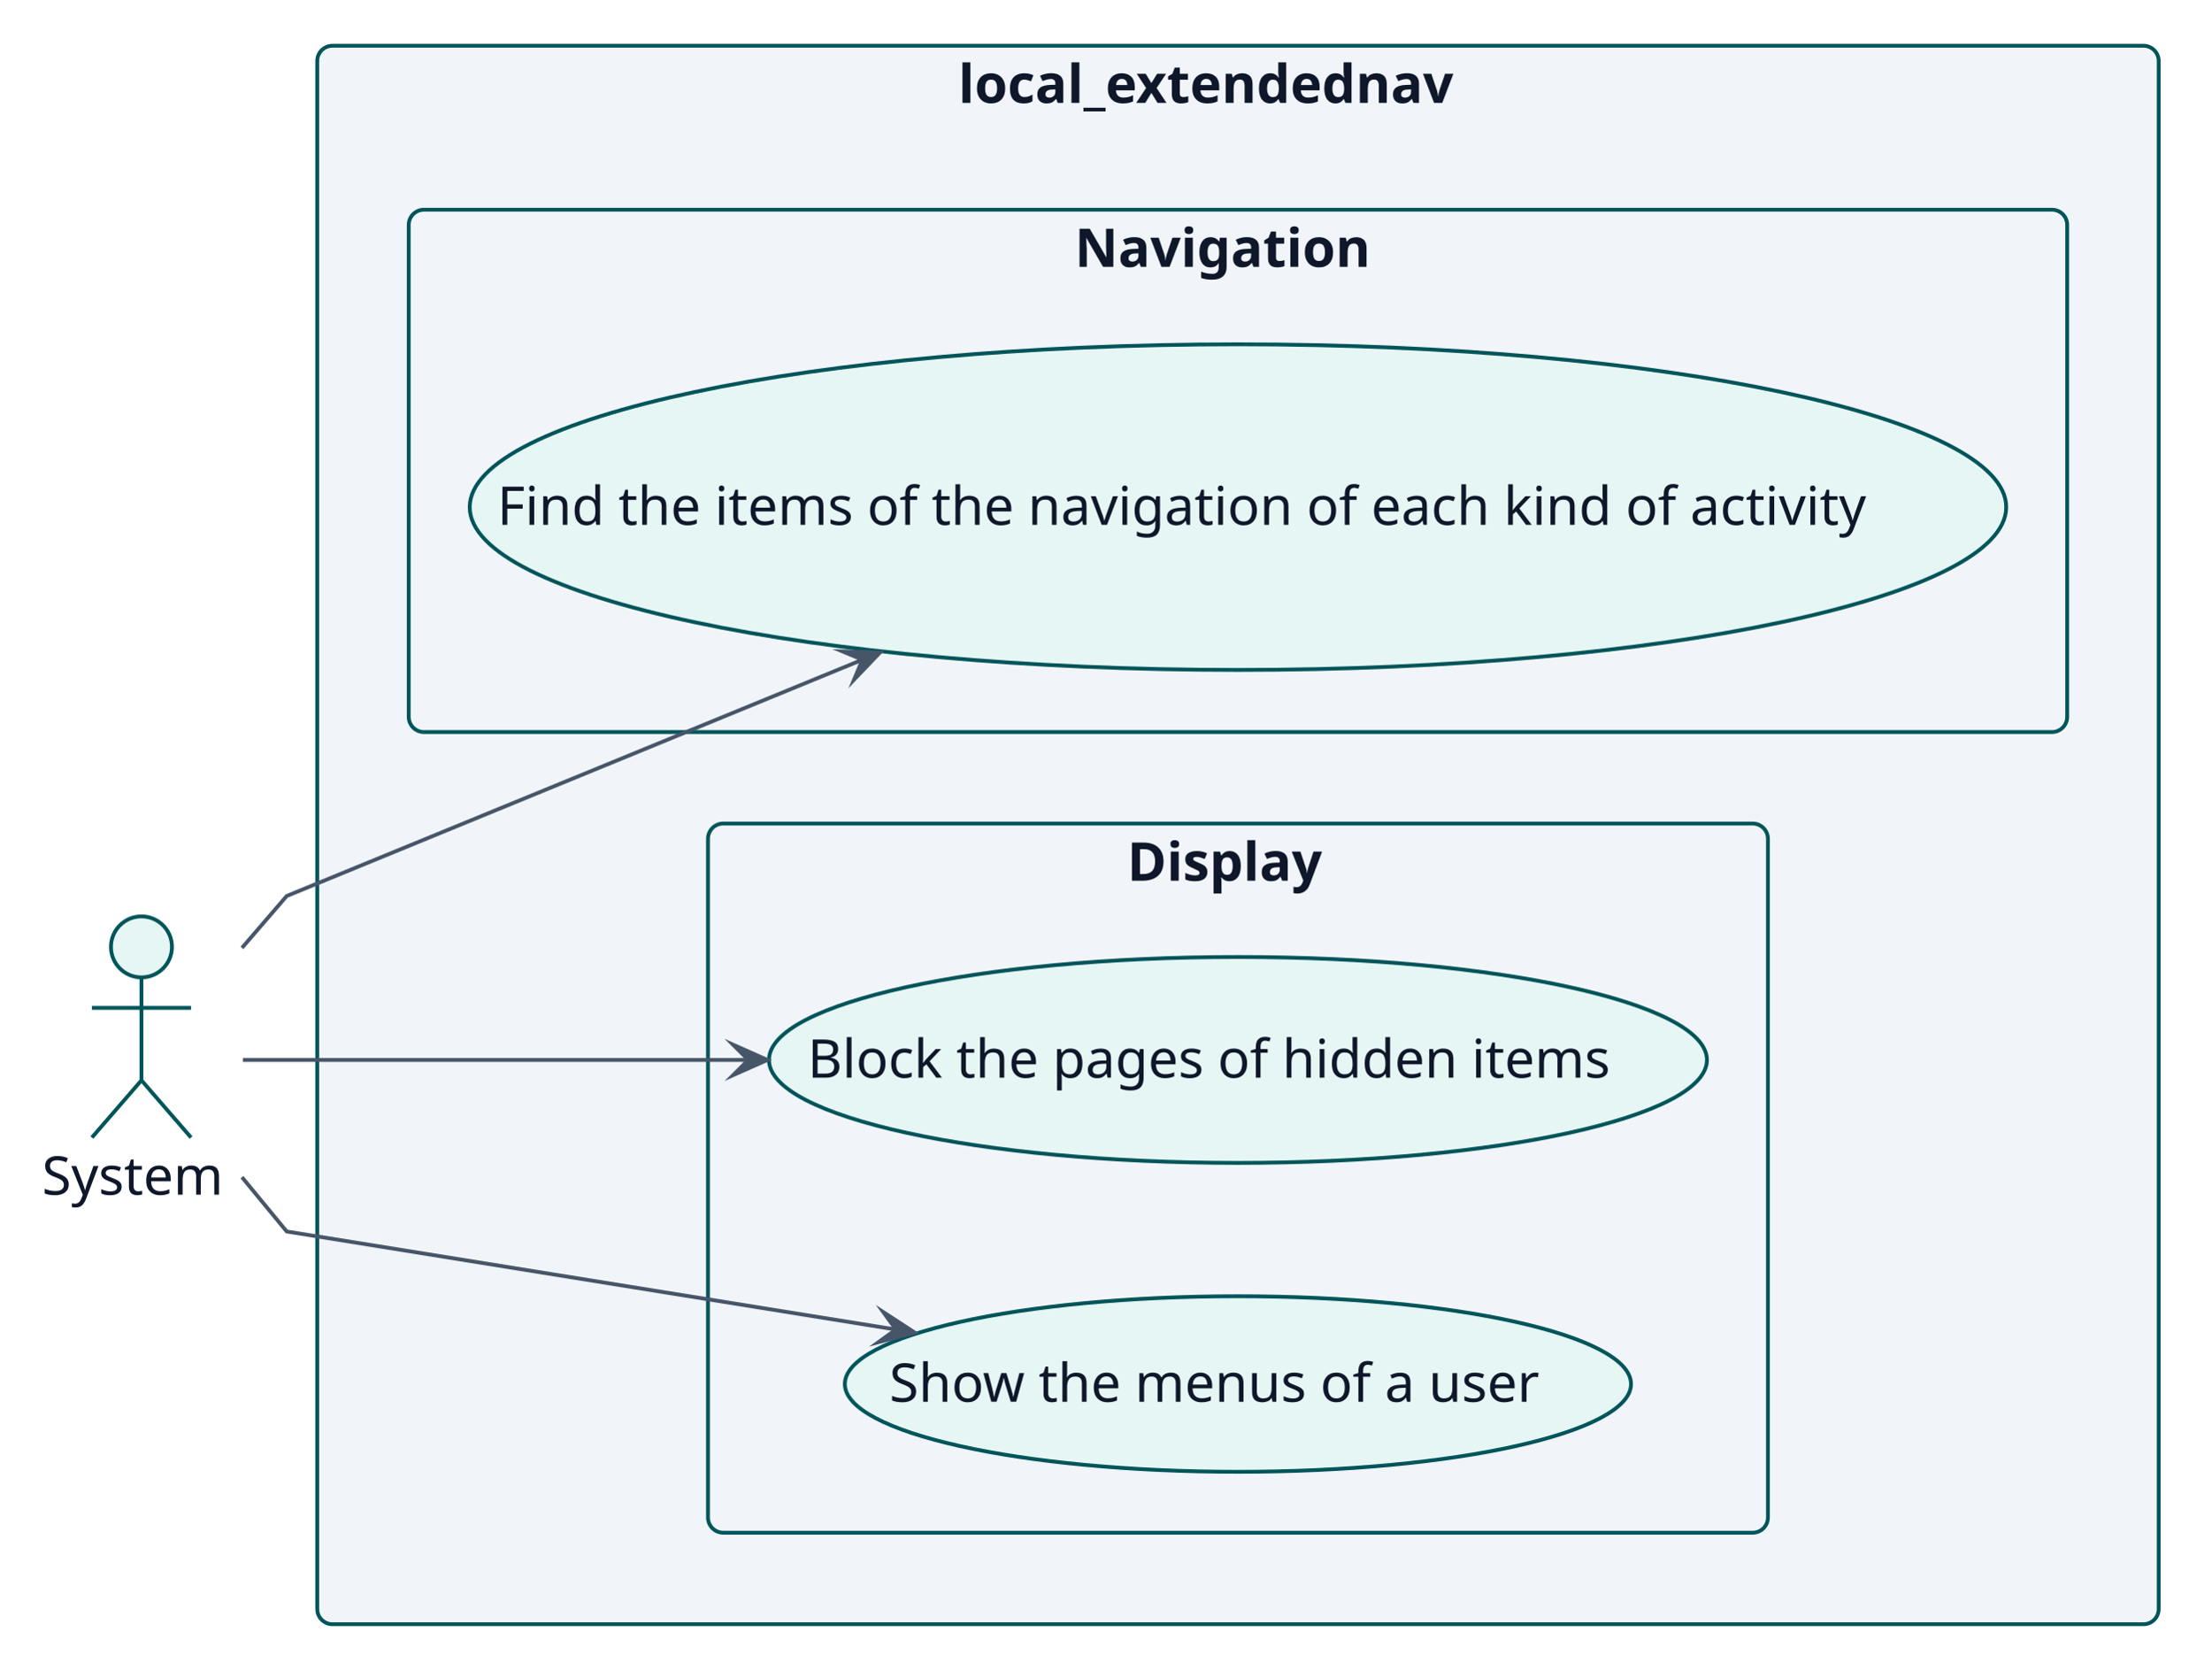
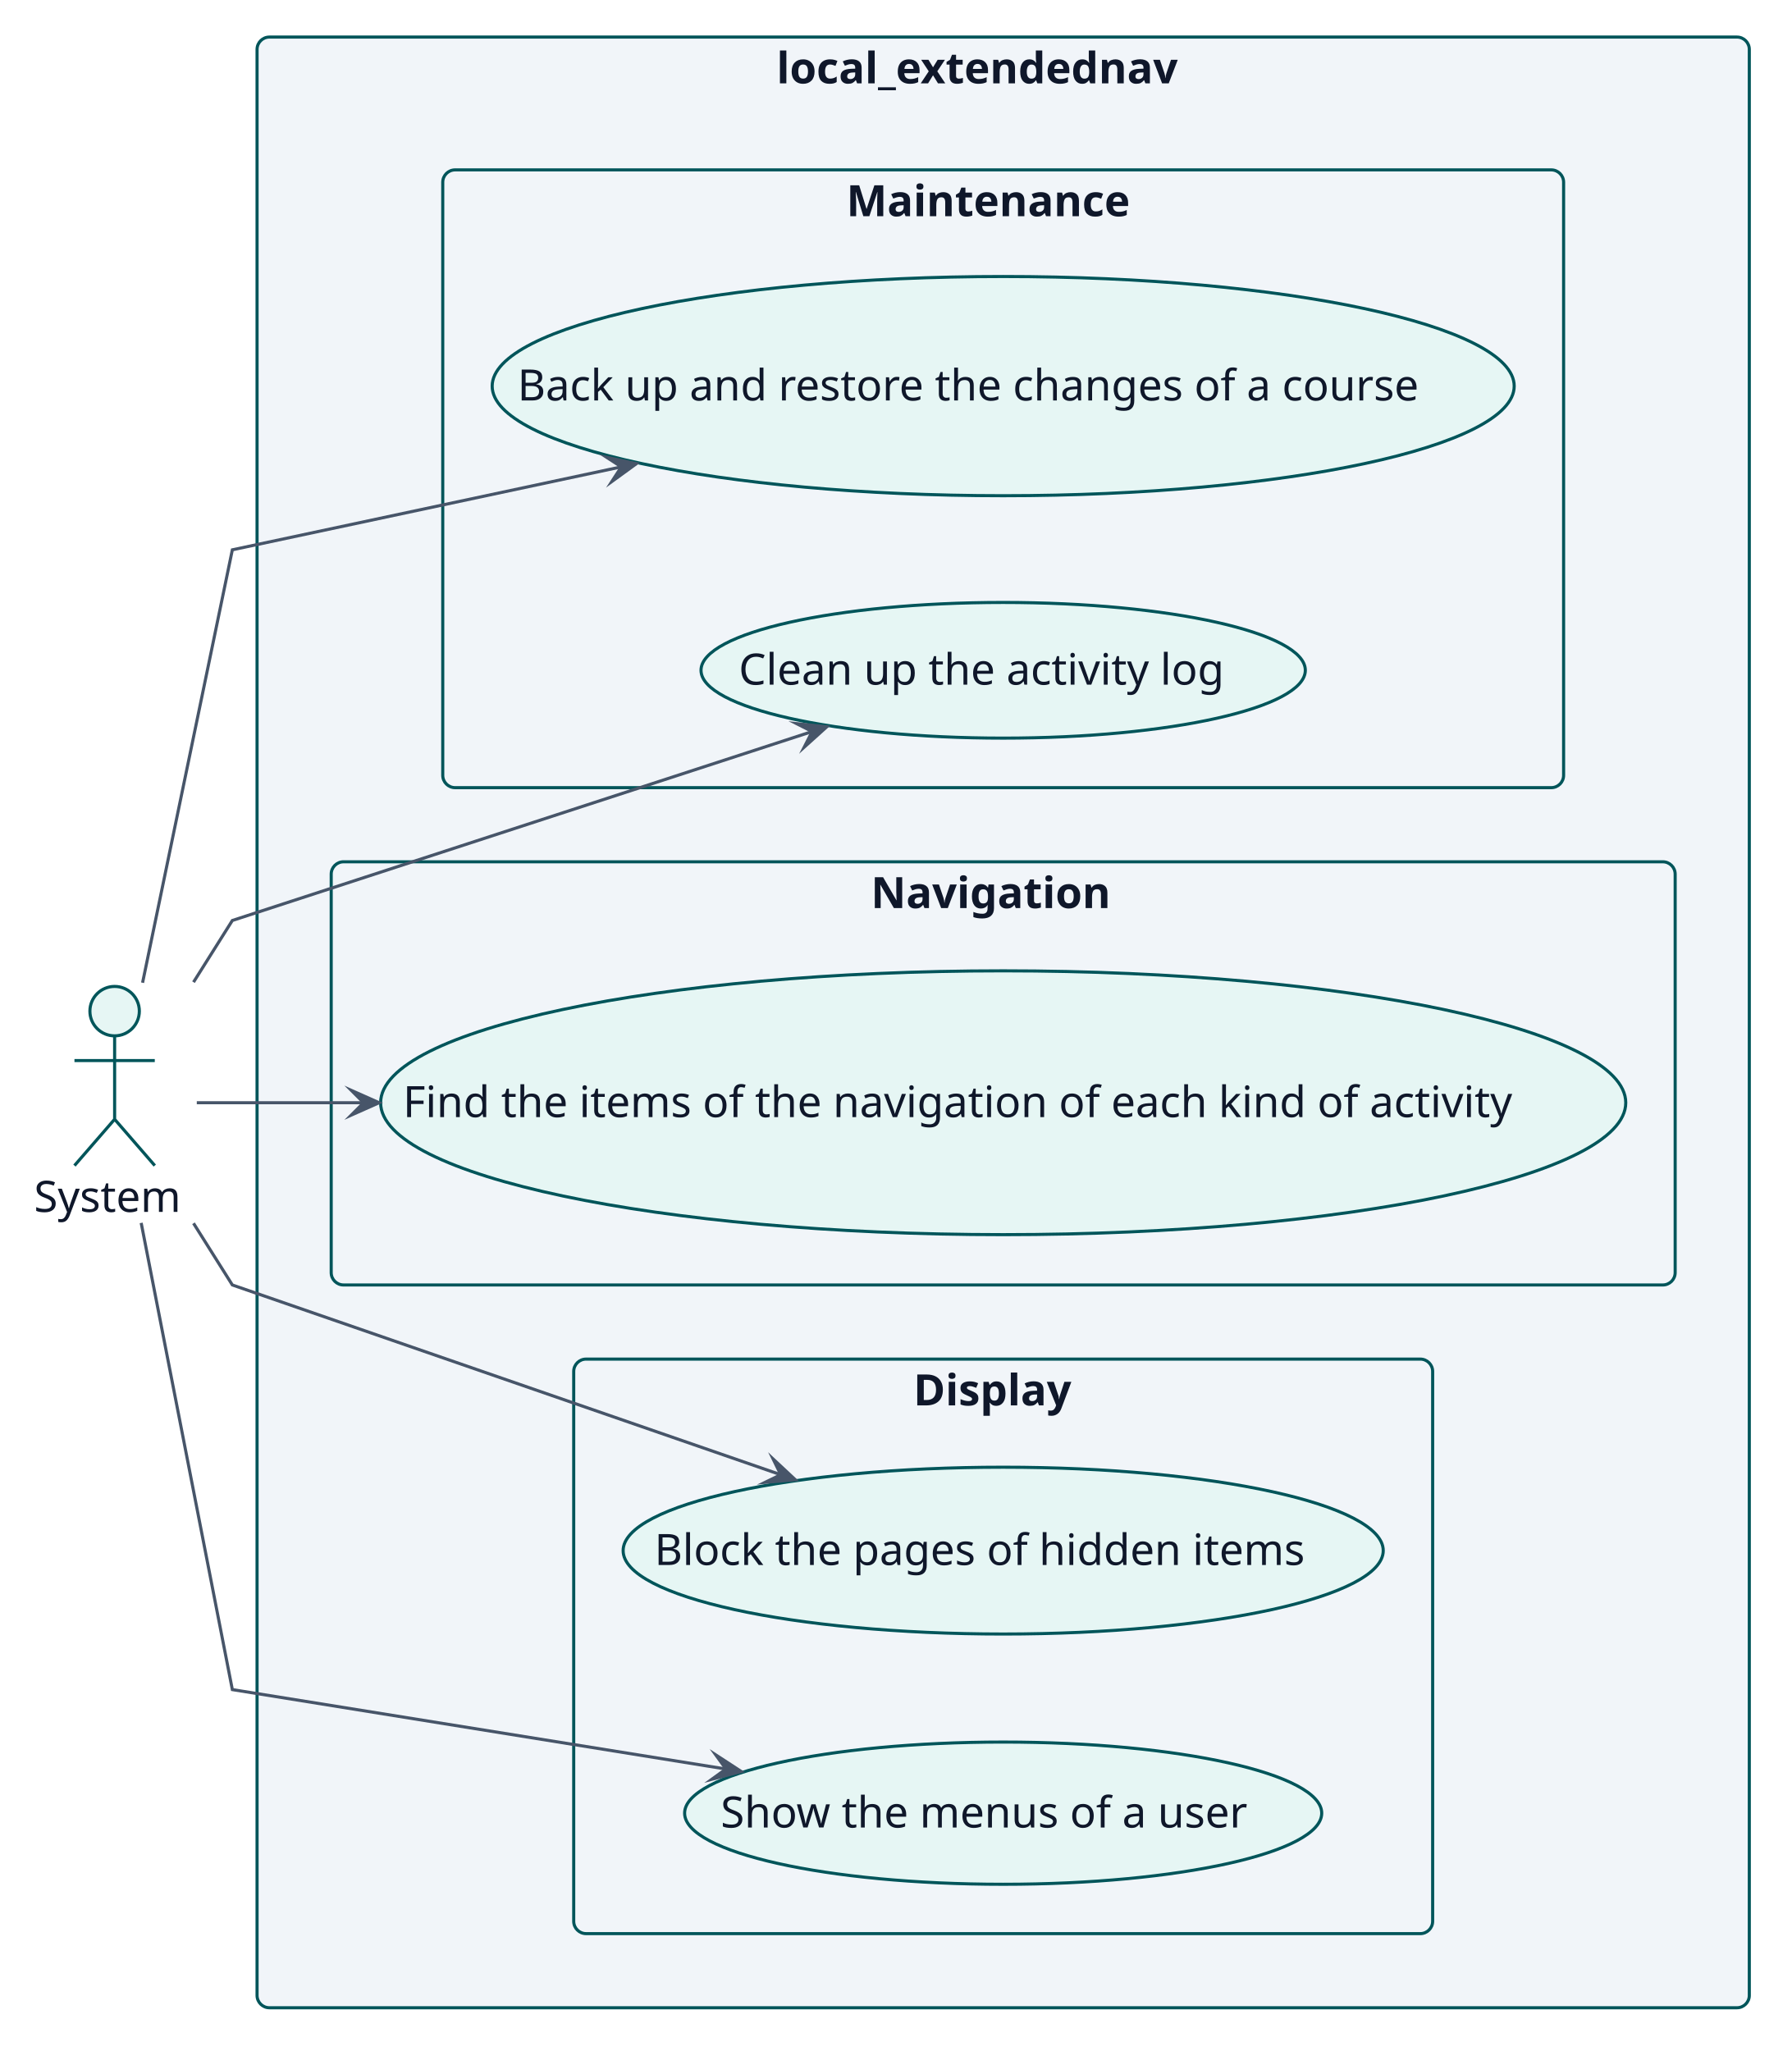
- <svg xmlns="http://www.w3.org/2000/svg" version="1.1" data-diagram-type="DESCRIPTION" style="width:580px;height:440px;background:#FFFFFF;" width="580px" height="440px" viewBox="0 0 580 440" zoomAndPan="magnify" preserveAspectRatio="none" contentStyleType="text/css">
+ <svg xmlns="http://www.w3.org/2000/svg" version="1.1" data-diagram-type="DESCRIPTION" style="width:580px;height:664px;background:#FFFFFF;" width="580px" height="664px" viewBox="0 0 580 664" zoomAndPan="magnify" preserveAspectRatio="none" contentStyleType="text/css">
  <defs />
  <g font-family="sans-serif" lengthAdjust="spacing">
    <g class="cluster" data-qualified-name="local_extendednav" id="ent0002" data-source-line="111">
-       <rect x="83.21" y="12" width="483.04" height="414" fill="#F1F5F9" style="stroke:#00555A;stroke-width:1;" rx="4" ry="4" />
+       <rect x="83.21" y="12" width="483.04" height="638" fill="#F1F5F9" style="stroke:#00555A;stroke-width:1;" rx="4" ry="4" />
      <text x="251.37" y="26.995" fill="#0F172A" font-size="14" textLength="146.72" font-weight="700" font-family="IBM Plex Sans">local_extendednav</text>
    </g>
    <g class="cluster" data-qualified-name="local_extendednav.Display" id="ent0003" data-source-line="112">
-       <rect x="185.71" y="216" width="278.04" height="186" fill="#F1F5F9" style="stroke:#00555A;stroke-width:1;" rx="4" ry="4" />
-       <text x="295.657" y="230.995" fill="#0F172A" font-size="14" textLength="58.146" font-weight="700" font-family="IBM Plex Sans">Display</text>
+       <rect x="185.71" y="440" width="278.04" height="186" fill="#F1F5F9" style="stroke:#00555A;stroke-width:1;" rx="4" ry="4" />
+       <text x="295.657" y="454.995" fill="#0F172A" font-size="14" textLength="58.146" font-weight="700" font-family="IBM Plex Sans">Display</text>
    </g>
    <g class="cluster" data-qualified-name="local_extendednav.Navigation" id="ent0006" data-source-line="116">
-       <rect x="107.21" y="55" width="435.04" height="137" fill="#F1F5F9" style="stroke:#00555A;stroke-width:1;" rx="4" ry="4" />
-       <text x="281.913" y="69.995" fill="#0F172A" font-size="14" textLength="85.634" font-weight="700" font-family="IBM Plex Sans">Navigation</text>
+       <rect x="107.21" y="279" width="435.04" height="137" fill="#F1F5F9" style="stroke:#00555A;stroke-width:1;" rx="4" ry="4" />
+       <text x="281.913" y="293.995" fill="#0F172A" font-size="14" textLength="85.634" font-weight="700" font-family="IBM Plex Sans">Navigation</text>
+     </g>
+     <g class="cluster" data-qualified-name="local_extendednav.Maintenance" id="ent0008" data-source-line="119">
+       <rect x="143.32" y="55" width="362.82" height="200" fill="#F1F5F9" style="stroke:#00555A;stroke-width:1;" rx="4" ry="4" />
+       <text x="273.977" y="69.995" fill="#0F172A" font-size="14" textLength="101.507" font-weight="700" font-family="IBM Plex Sans">Maintenance</text>
    </g>
    <g class="entity" data-qualified-name="local_extendednav.Display.UC_showMenus" id="ent0004" data-source-line="113">
-       <ellipse cx="324.726" cy="363.003" rx="103.116" ry="23.023" fill="#E6F6F4" style="stroke:#00555A;stroke-width:1;" />
-       <text x="233.275" y="367.652" fill="#0F172A" font-size="14" textLength="182.902" font-family="IBM Plex Sans">Show the menus of a user</text>
+       <ellipse cx="324.726" cy="587.003" rx="103.116" ry="23.023" fill="#E6F6F4" style="stroke:#00555A;stroke-width:1;" />
+       <text x="233.275" y="591.652" fill="#0F172A" font-size="14" textLength="182.902" font-family="IBM Plex Sans">Show the menus of a user</text>
    </g>
    <g class="entity" data-qualified-name="local_extendednav.Display.UC_blockUrl" id="ent0005" data-source-line="114">
-       <ellipse cx="324.732" cy="278.004" rx="123.022" ry="27.004" fill="#E6F6F4" style="stroke:#00555A;stroke-width:1;" />
-       <text x="211.837" y="282.653" fill="#0F172A" font-size="14" textLength="225.791" font-family="IBM Plex Sans">Block the pages of hidden items</text>
+       <ellipse cx="324.732" cy="502.004" rx="123.022" ry="27.004" fill="#E6F6F4" style="stroke:#00555A;stroke-width:1;" />
+       <text x="211.837" y="506.653" fill="#0F172A" font-size="14" textLength="225.791" font-family="IBM Plex Sans">Block the pages of hidden items</text>
    </g>
    <g class="entity" data-qualified-name="local_extendednav.Navigation.UC_discoverActivityItems" id="ent0007" data-source-line="117">
-       <ellipse cx="324.734" cy="133.005" rx="201.524" ry="42.705" fill="#E6F6F4" style="stroke:#00555A;stroke-width:1;" />
-       <text x="130.436" y="137.653" fill="#0F172A" font-size="14" textLength="388.596" font-family="IBM Plex Sans">Find the items of the navigation of each kind of activity</text>
+       <ellipse cx="324.734" cy="357.005" rx="201.524" ry="42.705" fill="#E6F6F4" style="stroke:#00555A;stroke-width:1;" />
+       <text x="130.436" y="361.653" fill="#0F172A" font-size="14" textLength="388.596" font-family="IBM Plex Sans">Find the items of the navigation of each kind of activity</text>
+     </g>
+     <g class="entity" data-qualified-name="local_extendednav.Maintenance.UC_cleanActivityLog" id="ent0009" data-source-line="120">
+       <ellipse cx="324.727" cy="217.001" rx="97.807" ry="21.961" fill="#E6F6F4" style="stroke:#00555A;stroke-width:1;" />
+       <text x="239.121" y="221.65" fill="#0F172A" font-size="14" textLength="171.213" font-family="IBM Plex Sans">Clean up the activity log</text>
+     </g>
+     <g class="entity" data-qualified-name="local_extendednav.Maintenance.UC_backUpChanges" id="ent0010" data-source-line="121">
+       <ellipse cx="324.733" cy="125.003" rx="165.413" ry="35.483" fill="#E6F6F4" style="stroke:#00555A;stroke-width:1;" />
+       <text x="167.513" y="129.651" fill="#0F172A" font-size="14" textLength="314.439" font-family="IBM Plex Sans">Back up and restore the changes of a course</text>
    </g>
    <g class="entity" data-qualified-name="A_System" id="ent0001" data-source-line="109">
-       <ellipse cx="37.103" cy="248.35" rx="8" ry="8" fill="#E6F6F4" style="stroke:#00555A;stroke-width:1;" />
-       <path d="M37.103,256.35 L37.103,283.35 M24.103,264.35 L50.103,264.35 M37.103,283.35 L24.103,298.35 M37.103,283.35 L50.103,298.35" style="stroke:#00555A;stroke-width:1;" fill="none" />
-       <text x="11" y="313.345" fill="#0F172A" font-size="14" textLength="52.206" font-family="IBM Plex Sans">System</text>
+       <ellipse cx="37.103" cy="327.35" rx="8" ry="8" fill="#E6F6F4" style="stroke:#00555A;stroke-width:1;" />
+       <path d="M37.103,335.35 L37.103,362.35 M24.103,343.35 L50.103,343.35 M37.103,362.35 L24.103,377.35 M37.103,362.35 L50.103,377.35" style="stroke:#00555A;stroke-width:1;" fill="none" />
+       <text x="11" y="392.345" fill="#0F172A" font-size="14" textLength="52.206" font-family="IBM Plex Sans">System</text>
    </g>
-     <g class="link" data-entity-1="ent0001" data-entity-2="ent0004" id="lnk8" data-source-line="121" data-link-type="dependency">
-       <path d="M63.47,308.76 C69.99,316.67 75.21,323 75.21,323 C75.21,323 162.854,337.106 235.004,348.716" style="stroke:#475569;stroke-width:1;" fill="none" id="A_System-to-UC_showMenus" />
-       <polygon points="239.94,349.51,231.69,344.131,235.004,348.716,230.419,352.029,239.94,349.51" fill="#475569" style="stroke:#475569;stroke-width:1;stroke-linejoin:miter;stroke-miterlimit:10;" />
+     <g class="link" data-entity-1="ent0001" data-entity-2="ent0004" id="lnk11" data-source-line="125" data-link-type="dependency">
+       <path d="M45.7,395.91 C56.56,451.49 75.21,547 75.21,547 C75.21,547 162.854,561.106 235.004,572.716" style="stroke:#475569;stroke-width:1;" fill="none" id="A_System-to-UC_showMenus" />
+       <polygon points="239.94,573.51,231.69,568.131,235.004,572.716,230.419,576.029,239.94,573.51" fill="#475569" style="stroke:#475569;stroke-width:1;stroke-linejoin:miter;stroke-miterlimit:10;" />
    </g>
-     <g class="link" data-entity-1="ent0001" data-entity-2="ent0005" id="lnk9" data-source-line="122" data-link-type="dependency">
-       <path d="M63.7,278 C94.92,278 144.9,278 196.29,278" style="stroke:#475569;stroke-width:1;" fill="none" id="A_System-to-UC_blockUrl" />
-       <polygon points="201.29,278,192.29,274,196.29,278,192.29,282,201.29,278" fill="#475569" style="stroke:#475569;stroke-width:1;stroke-linejoin:miter;stroke-miterlimit:10;" />
+     <g class="link" data-entity-1="ent0001" data-entity-2="ent0005" id="lnk12" data-source-line="126" data-link-type="dependency">
+       <path d="M62.64,396.03 C69.54,407 75.21,416 75.21,416 C75.21,416 179.105,451.955 252.735,477.435" style="stroke:#475569;stroke-width:1;" fill="none" id="A_System-to-UC_blockUrl" />
+       <polygon points="257.46,479.07,250.263,472.347,252.735,477.435,247.647,479.907,257.46,479.07" fill="#475569" style="stroke:#475569;stroke-width:1;stroke-linejoin:miter;stroke-miterlimit:10;" />
    </g>
-     <g class="link" data-entity-1="ent0001" data-entity-2="ent0007" id="lnk10" data-source-line="123" data-link-type="dependency">
-       <path d="M63.47,248.61 C69.99,241.05 75.21,235 75.21,235 C75.21,235 155.624,201.998 226.214,173.028" style="stroke:#475569;stroke-width:1;" fill="none" id="A_System-to-UC_discoverActivityItems" />
-       <polygon points="230.84,171.13,220.995,170.847,226.214,173.028,224.033,178.248,230.84,171.13" fill="#475569" style="stroke:#475569;stroke-width:1;stroke-linejoin:miter;stroke-miterlimit:10;" />
+     <g class="link" data-entity-1="ent0001" data-entity-2="ent0007" id="lnk13" data-source-line="127" data-link-type="dependency">
+       <path d="M63.7,357 C78.83,357 94.54,357 117.72,357" style="stroke:#475569;stroke-width:1;" fill="none" id="A_System-to-UC_discoverActivityItems" />
+       <polygon points="122.72,357,113.72,353,117.72,357,113.72,361,122.72,357" fill="#475569" style="stroke:#475569;stroke-width:1;stroke-linejoin:miter;stroke-miterlimit:10;" />
+     </g>
+     <g class="link" data-entity-1="ent0001" data-entity-2="ent0009" id="lnk14" data-source-line="128" data-link-type="dependency">
+       <path d="M62.64,317.97 C69.54,307 75.21,298 75.21,298 C75.21,298 189.596,260.719 262.896,236.829" style="stroke:#475569;stroke-width:1;" fill="none" id="A_System-to-UC_cleanActivityLog" />
+       <polygon points="267.65,235.28,257.854,234.266,262.896,236.829,260.333,241.872,267.65,235.28" fill="#475569" style="stroke:#475569;stroke-width:1;stroke-linejoin:miter;stroke-miterlimit:10;" />
+     </g>
+     <g class="link" data-entity-1="ent0001" data-entity-2="ent0010" id="lnk15" data-source-line="129" data-link-type="dependency">
+       <path d="M46.15,318.16 C57.07,265.51 75.21,178 75.21,178 C75.21,178 136.89,164.843 201.13,151.143" style="stroke:#475569;stroke-width:1;" fill="none" id="A_System-to-UC_backUpChanges" />
+       <polygon points="206.02,150.1,196.384,148.065,201.13,151.143,198.052,155.889,206.02,150.1" fill="#475569" style="stroke:#475569;stroke-width:1;stroke-linejoin:miter;stroke-miterlimit:10;" />
    </g>
  </g>
</svg>
